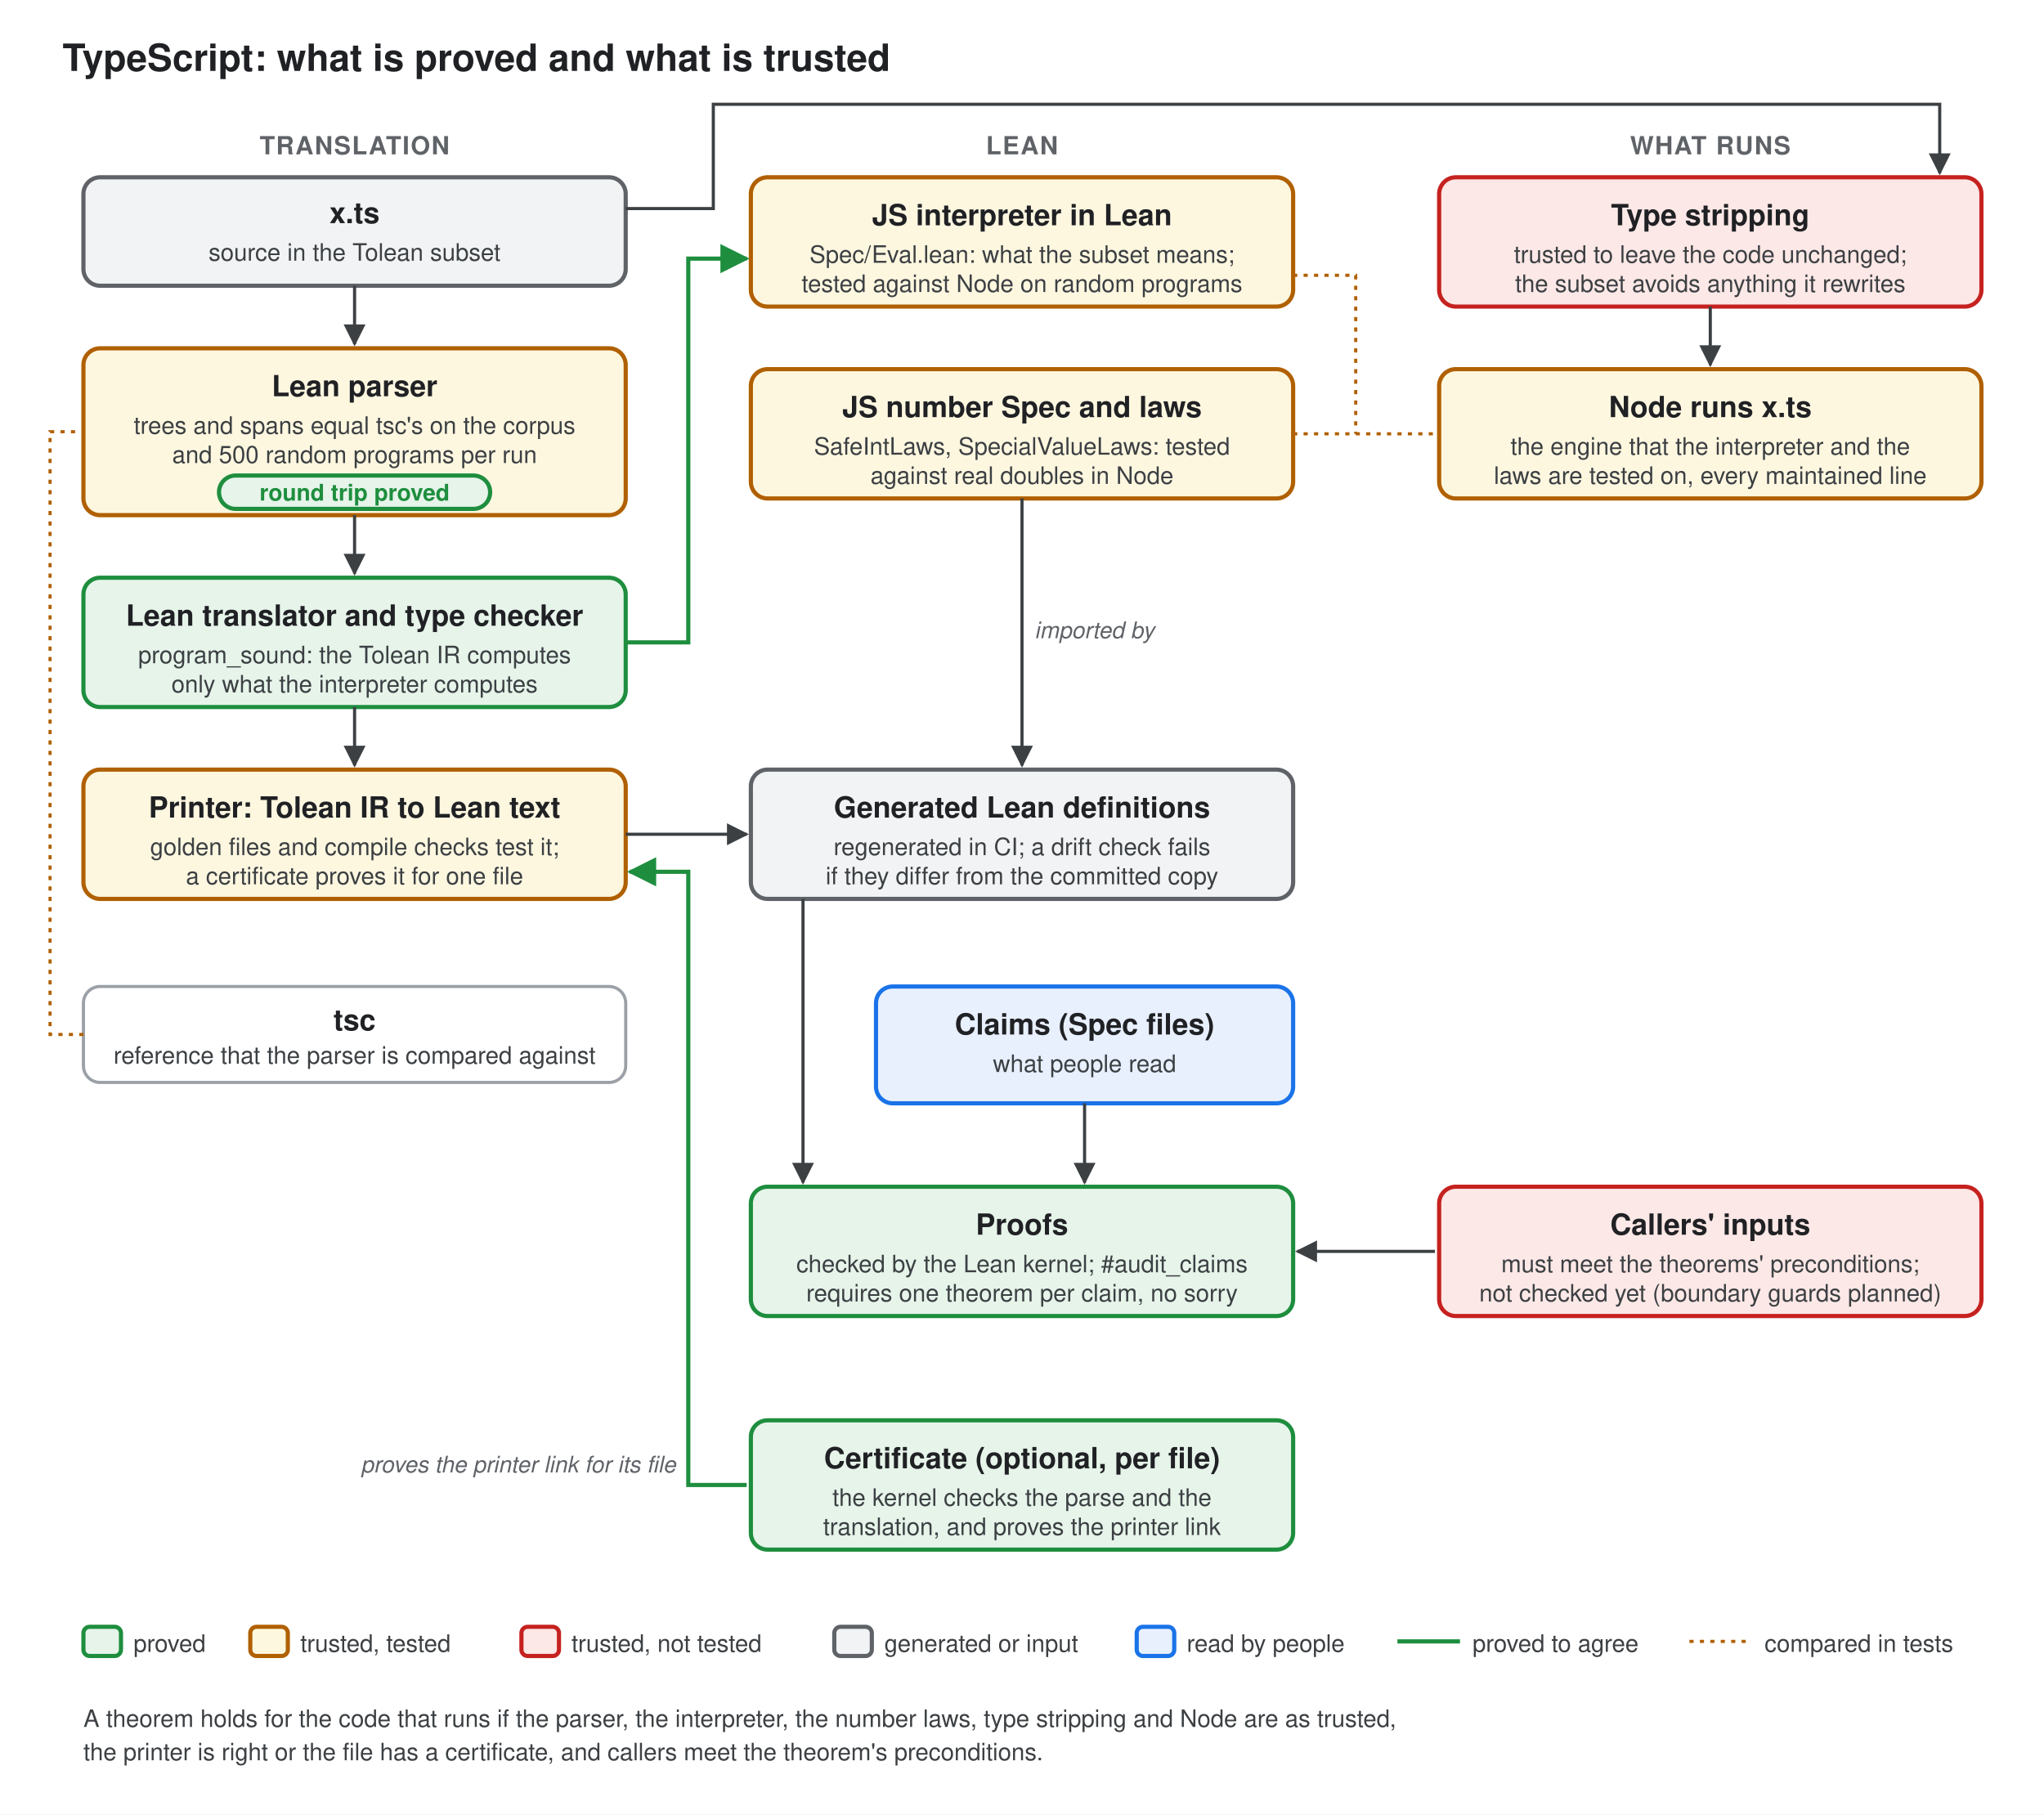
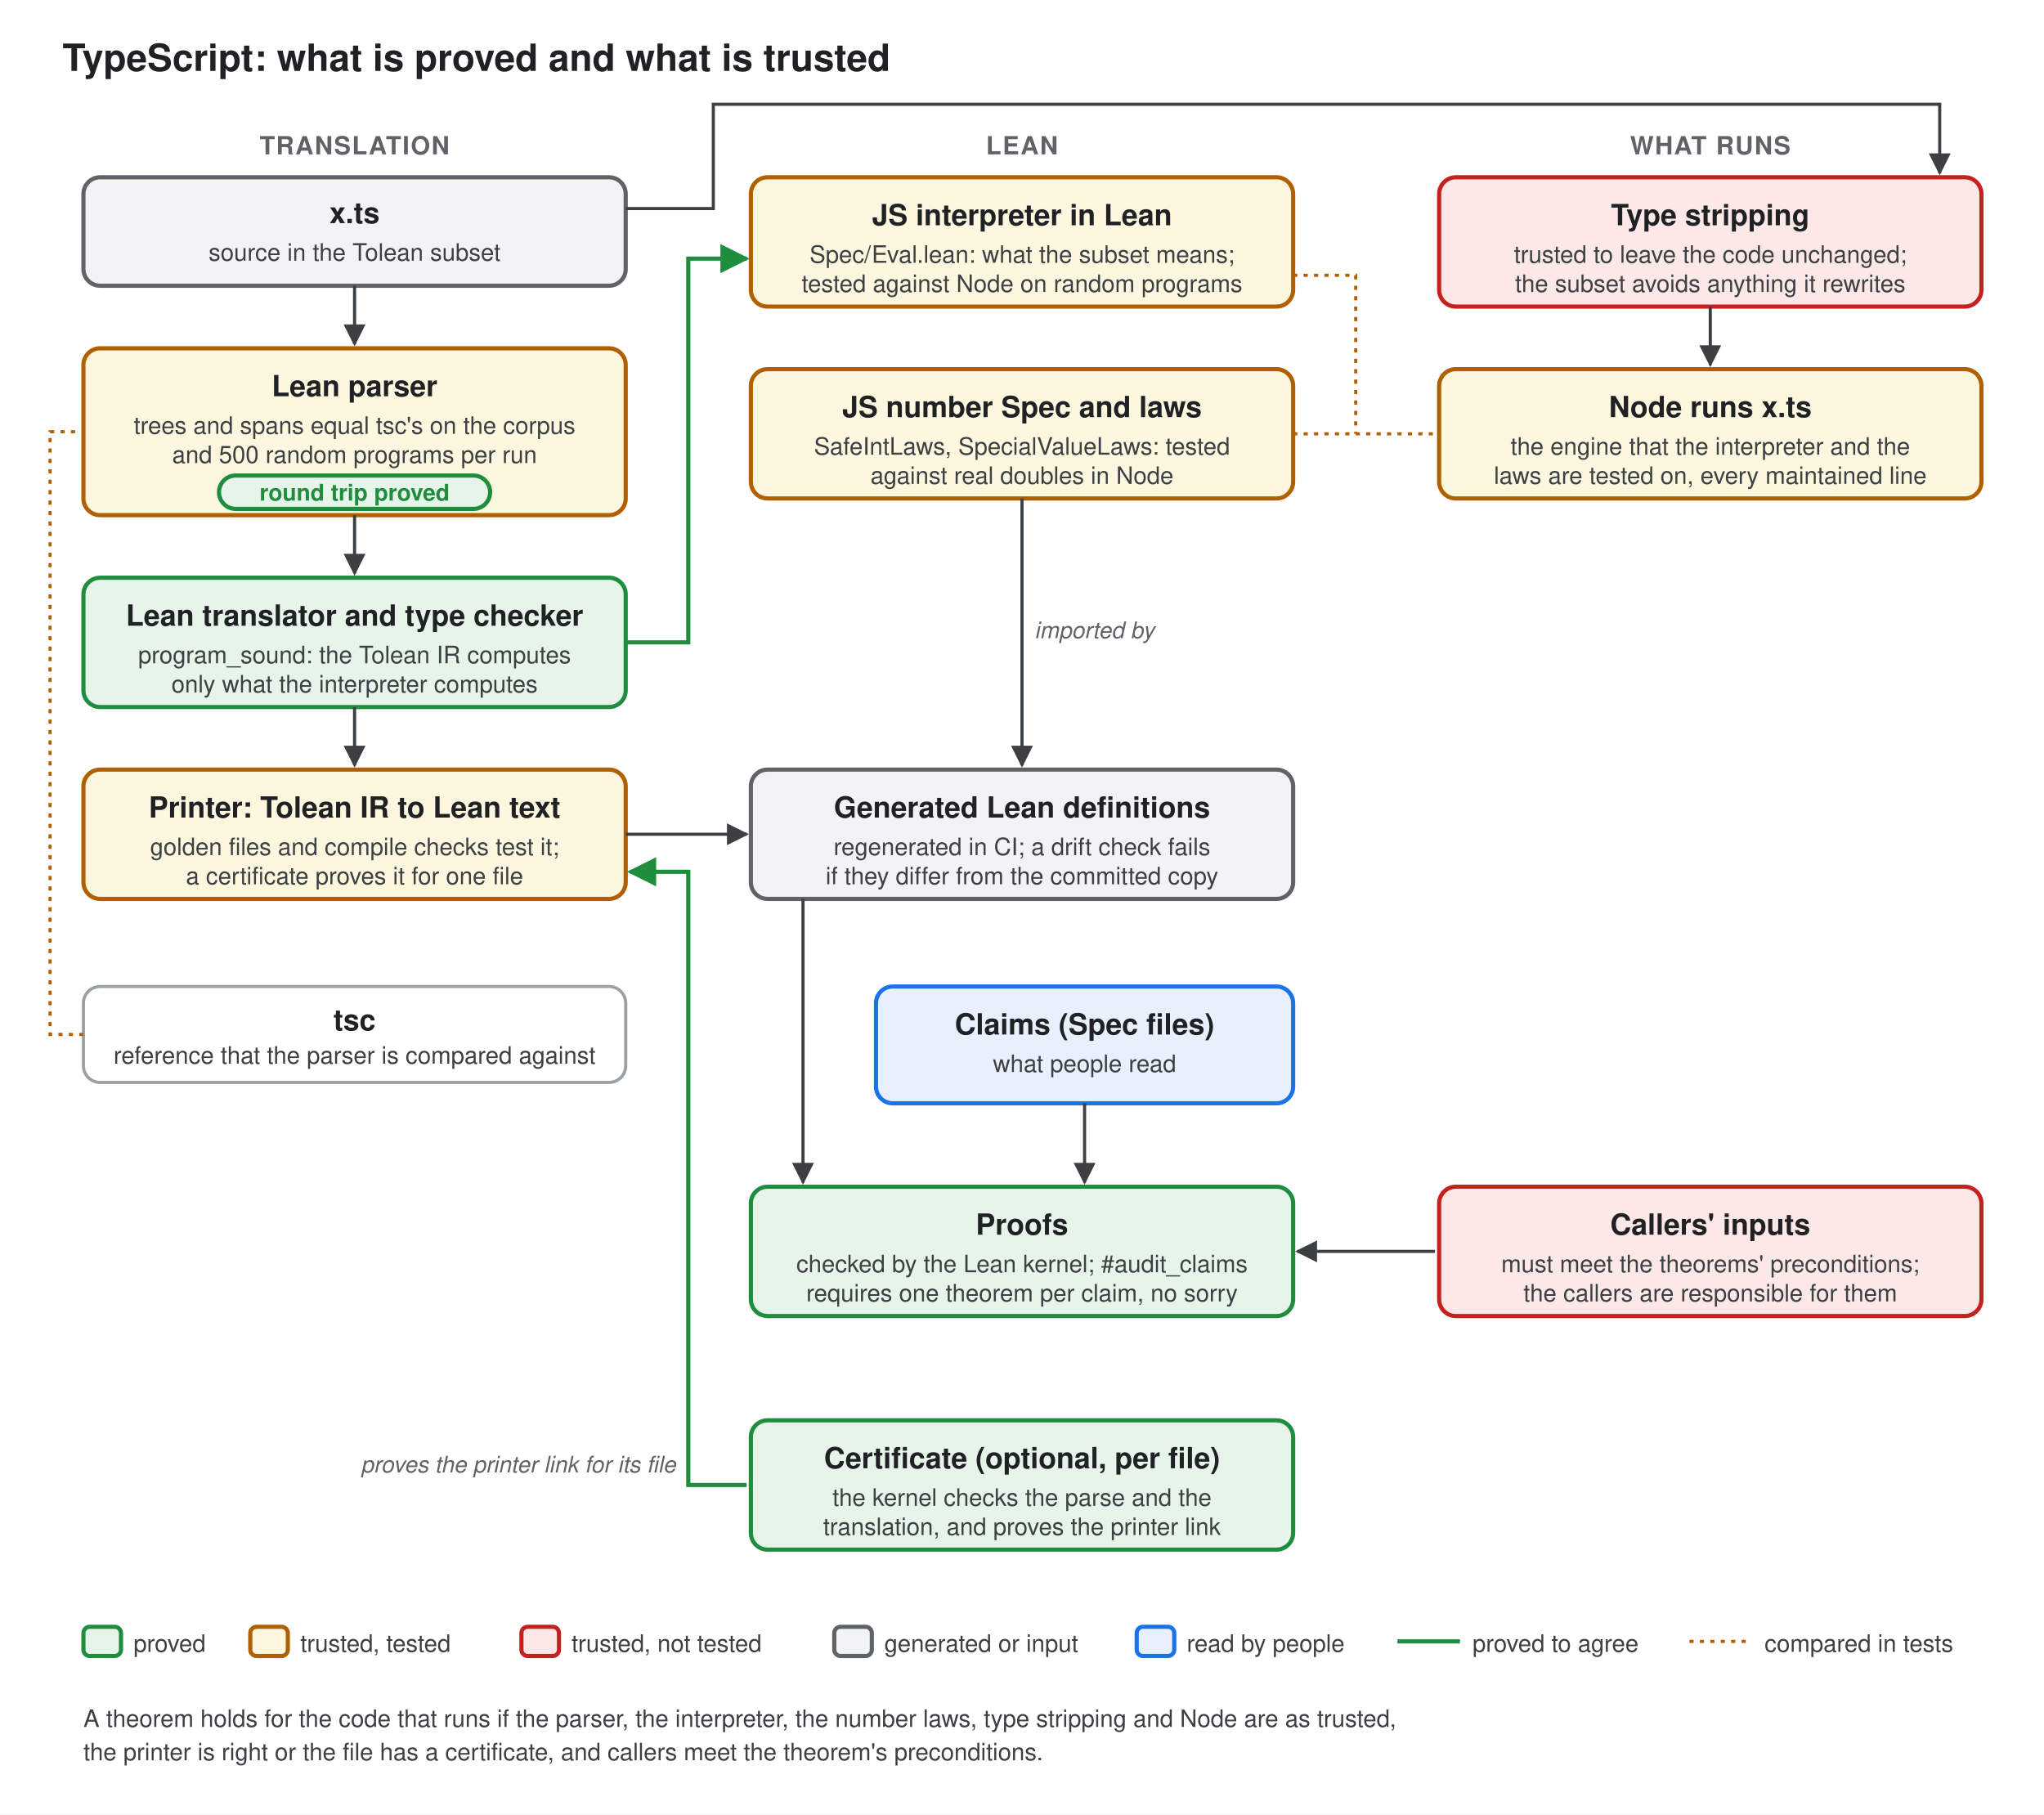
<svg xmlns="http://www.w3.org/2000/svg" width="980" height="870" viewBox="0 0 980 870" font-family="system-ui, -apple-system, 'Segoe UI', Helvetica, Arial, sans-serif" role="img" aria-labelledby="title desc">
  <defs>
    <marker id="arrow" viewBox="0 0 10 10" refX="9" refY="5" markerWidth="7" markerHeight="7" orient="auto-start-reverse">
      <path d="M0,0 L10,5 L0,10 z" fill="#3c4043" />
    </marker>
    <marker id="arrow-green" viewBox="0 0 10 10" refX="9" refY="5" markerWidth="7" markerHeight="7" orient="auto-start-reverse">
      <path d="M0,0 L10,5 L0,10 z" fill="#1e8e3e" />
    </marker>
    <style>
      .title { font-size: 18px; font-weight: 700; fill: #202124; }
      .head { font-size: 12px; font-weight: 700; fill: #5f6368; letter-spacing: 0.05em; }
      .name { font-size: 14px; font-weight: 700; fill: #202124; }
      .sub { font-size: 11.5px; fill: #3c4043; }
      .pill { font-size: 11px; font-weight: 700; fill: #1e8e3e; }
      .edge { font-size: 11px; fill: #5f6368; font-style: italic; }
      .line { stroke: #3c4043; stroke-width: 1.5; fill: none; }
      .prove { stroke: #1e8e3e; stroke-width: 2; fill: none; }
      .check { stroke: #b06000; stroke-width: 1.5; fill: none; stroke-dasharray: 2 3; }
      .proved { fill: #e6f4ea; stroke: #1e8e3e; stroke-width: 2; }
      .tested { fill: #fef7e0; stroke: #b06000; stroke-width: 2; }
      .untested { fill: #fce8e6; stroke: #c5221f; stroke-width: 2; }
      .generated { fill: #f1f3f4; stroke: #5f6368; stroke-width: 2; }
      .human { fill: #e8f0fe; stroke: #1a73e8; stroke-width: 2; }
      .ref { fill: #ffffff; stroke: #9aa0a6; stroke-width: 1.5; }
    </style>
  </defs>
  <rect width="980" height="870" fill="#ffffff" />
  <text x="30" y="34" class="title">TypeScript: what is proved and what is trusted</text>
  <text x="170" y="74" text-anchor="middle" class="head">TRANSLATION</text>
  <text x="490" y="74" text-anchor="middle" class="head">LEAN</text>
  <text x="820" y="74" text-anchor="middle" class="head">WHAT RUNS</text>
  <rect x="40" y="85" width="260" height="52" rx="8" class="generated" />
  <text x="170" y="107" text-anchor="middle" class="name">x.ts</text>
  <text x="170" y="125" text-anchor="middle" class="sub">source in the Tolean subset</text>
  <path d="M170,137 V165" class="line" marker-end="url(#arrow)" />
  <rect x="40" y="167" width="260" height="80" rx="8" class="tested" />
  <text x="170" y="190" text-anchor="middle" class="name">Lean parser</text>
  <text x="170" y="208" text-anchor="middle" class="sub">trees and spans equal tsc's on the corpus</text>
  <text x="170" y="222" text-anchor="middle" class="sub">and 500 random programs per run</text>
  <rect x="105" y="228" width="130" height="16" rx="8" class="proved" />
  <text x="170" y="240" text-anchor="middle" class="pill">round trip proved</text>
  <path d="M170,247 V275" class="line" marker-end="url(#arrow)" />
  <rect x="40" y="277" width="260" height="62" rx="8" class="proved" />
  <text x="170" y="300" text-anchor="middle" class="name">Lean translator and type checker</text>
  <text x="170" y="318" text-anchor="middle" class="sub">program_sound: the Tolean IR computes</text>
  <text x="170" y="332" text-anchor="middle" class="sub">only what the interpreter computes</text>
  <path d="M300,308 H330 V124 H358" class="prove" marker-end="url(#arrow-green)" />
  <path d="M170,339 V367" class="line" marker-end="url(#arrow)" />
  <rect x="40" y="369" width="260" height="62" rx="8" class="tested" />
  <text x="170" y="392" text-anchor="middle" class="name">Printer: Tolean IR to Lean text</text>
  <text x="170" y="410" text-anchor="middle" class="sub">golden files and compile checks test it;</text>
  <text x="170" y="424" text-anchor="middle" class="sub">a certificate proves it for one file</text>
  <rect x="40" y="473" width="260" height="46" rx="8" class="ref" />
  <text x="170" y="494" text-anchor="middle" class="name">tsc</text>
  <text x="170" y="510" text-anchor="middle" class="sub">reference that the parser is compared against</text>
  <path d="M40,496 H24 V207 H38" class="check" />
  <rect x="360" y="85" width="260" height="62" rx="8" class="tested" />
  <text x="490" y="108" text-anchor="middle" class="name">JS interpreter in Lean</text>
  <text x="490" y="126" text-anchor="middle" class="sub">Spec/Eval.lean: what the subset means;</text>
  <text x="490" y="140" text-anchor="middle" class="sub">tested against Node on random programs</text>
  <rect x="360" y="177" width="260" height="62" rx="8" class="tested" />
  <text x="490" y="200" text-anchor="middle" class="name">JS number Spec and laws</text>
  <text x="490" y="218" text-anchor="middle" class="sub">SafeIntLaws, SpecialValueLaws: tested</text>
  <text x="490" y="232" text-anchor="middle" class="sub">against real doubles in Node</text>
  <path d="M490,239 V367" class="line" marker-end="url(#arrow)" />
  <text x="496" y="306" class="edge">imported by</text>
  <path d="M300,400 H358" class="line" marker-end="url(#arrow)" />
  <rect x="360" y="369" width="260" height="62" rx="8" class="generated" />
  <text x="490" y="392" text-anchor="middle" class="name">Generated Lean definitions</text>
  <text x="490" y="410" text-anchor="middle" class="sub">regenerated in CI; a drift check fails</text>
  <text x="490" y="424" text-anchor="middle" class="sub">if they differ from the committed copy</text>
  <rect x="420" y="473" width="200" height="56" rx="8" class="human" />
  <text x="520" y="496" text-anchor="middle" class="name">Claims (Spec files)</text>
  <text x="520" y="514" text-anchor="middle" class="sub">what people read</text>
  <path d="M385,431 V567" class="line" marker-end="url(#arrow)" />
  <path d="M520,529 V567" class="line" marker-end="url(#arrow)" />
  <rect x="360" y="569" width="260" height="62" rx="8" class="proved" />
  <text x="490" y="592" text-anchor="middle" class="name">Proofs</text>
  <text x="490" y="610" text-anchor="middle" class="sub">checked by the Lean kernel; #audit_claims</text>
  <text x="490" y="624" text-anchor="middle" class="sub">requires one theorem per claim, no sorry</text>
  <rect x="360" y="681" width="260" height="62" rx="8" class="proved" />
  <text x="490" y="704" text-anchor="middle" class="name">Certificate (optional, per file)</text>
  <text x="490" y="722" text-anchor="middle" class="sub">the kernel checks the parse and the</text>
  <text x="490" y="736" text-anchor="middle" class="sub">translation, and proves the printer link</text>
  <path d="M358,712 H330 V418 H302" class="prove" marker-end="url(#arrow-green)" />
  <text x="324" y="706" text-anchor="end" class="edge">proves the printer link for its file</text>
  <rect x="690" y="85" width="260" height="62" rx="8" class="untested" />
  <text x="820" y="108" text-anchor="middle" class="name">Type stripping</text>
  <text x="820" y="126" text-anchor="middle" class="sub">trusted to leave the code unchanged;</text>
  <text x="820" y="140" text-anchor="middle" class="sub">the subset avoids anything it rewrites</text>
  <path d="M300,100 H342 V50 H930 V83" class="line" marker-end="url(#arrow)" />
  <path d="M820,147 V175" class="line" marker-end="url(#arrow)" />
  <rect x="690" y="177" width="260" height="62" rx="8" class="tested" />
  <text x="820" y="200" text-anchor="middle" class="name">Node runs x.ts</text>
  <text x="820" y="218" text-anchor="middle" class="sub">the engine that the interpreter and the</text>
  <text x="820" y="232" text-anchor="middle" class="sub">laws are tested on, every maintained line</text>
  <path d="M620,132 H650 V208" class="check" />
  <path d="M620,208 H688" class="check" />
  <rect x="690" y="569" width="260" height="62" rx="8" class="untested" />
  <text x="820" y="592" text-anchor="middle" class="name">Callers' inputs</text>
  <text x="820" y="610" text-anchor="middle" class="sub">must meet the theorems' preconditions;</text>
-   <text x="820" y="624" text-anchor="middle" class="sub">not checked yet (boundary guards planned)</text>
+   <text x="820" y="624" text-anchor="middle" class="sub">the callers are responsible for them</text>
  <path d="M688,600 H622" class="line" marker-end="url(#arrow)" />
  <g transform="translate(40,780)">
    <rect x="0" y="0" width="18" height="14" rx="3" class="proved" />
    <text x="24" y="12" class="sub">proved</text>
    <rect x="80" y="0" width="18" height="14" rx="3" class="tested" />
    <text x="104" y="12" class="sub">trusted, tested</text>
    <rect x="210" y="0" width="18" height="14" rx="3" class="untested" />
    <text x="234" y="12" class="sub">trusted, not tested</text>
    <rect x="360" y="0" width="18" height="14" rx="3" class="generated" />
    <text x="384" y="12" class="sub">generated or input</text>
    <rect x="505" y="0" width="18" height="14" rx="3" class="human" />
    <text x="529" y="12" class="sub">read by people</text>
    <path d="M630,7 H660" class="prove" />
    <text x="666" y="12" class="sub">proved to agree</text>
    <path d="M770,7 H800" class="check" />
    <text x="806" y="12" class="sub">compared in tests</text>
  </g>
  <text x="40" y="828" class="sub">A theorem holds for the code that runs if the parser, the interpreter, the number laws, type stripping and Node are as trusted,</text>
  <text x="40" y="844" class="sub">the printer is right or the file has a certificate, and callers meet the theorem's preconditions.</text>
</svg>
